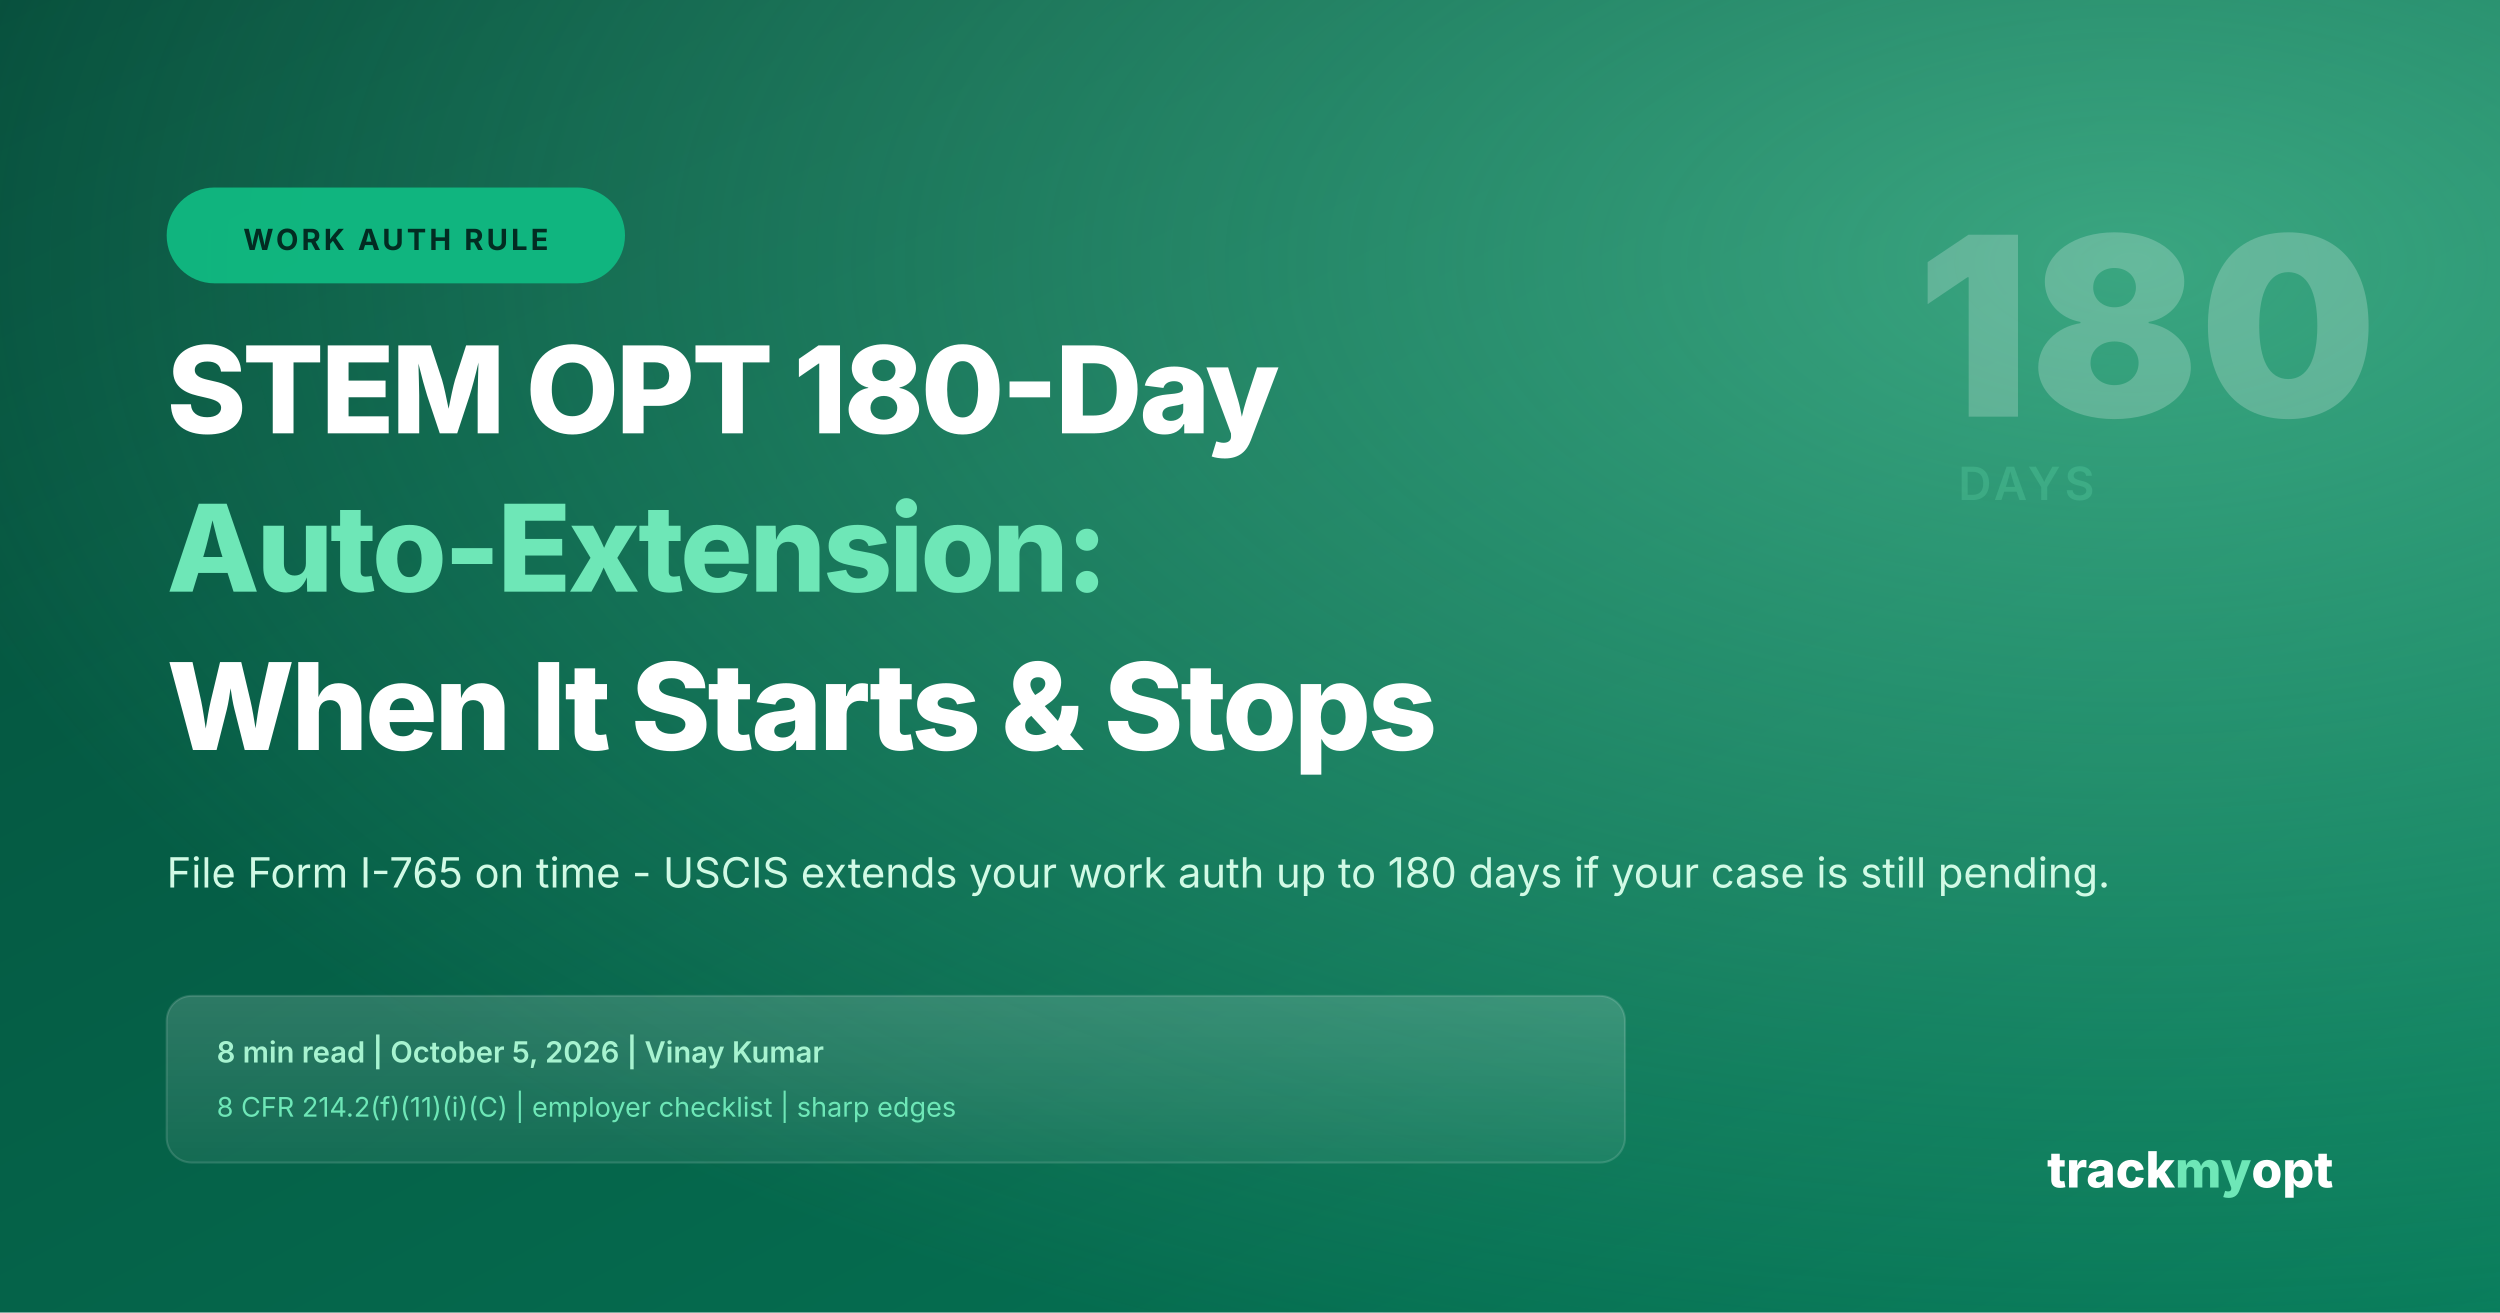
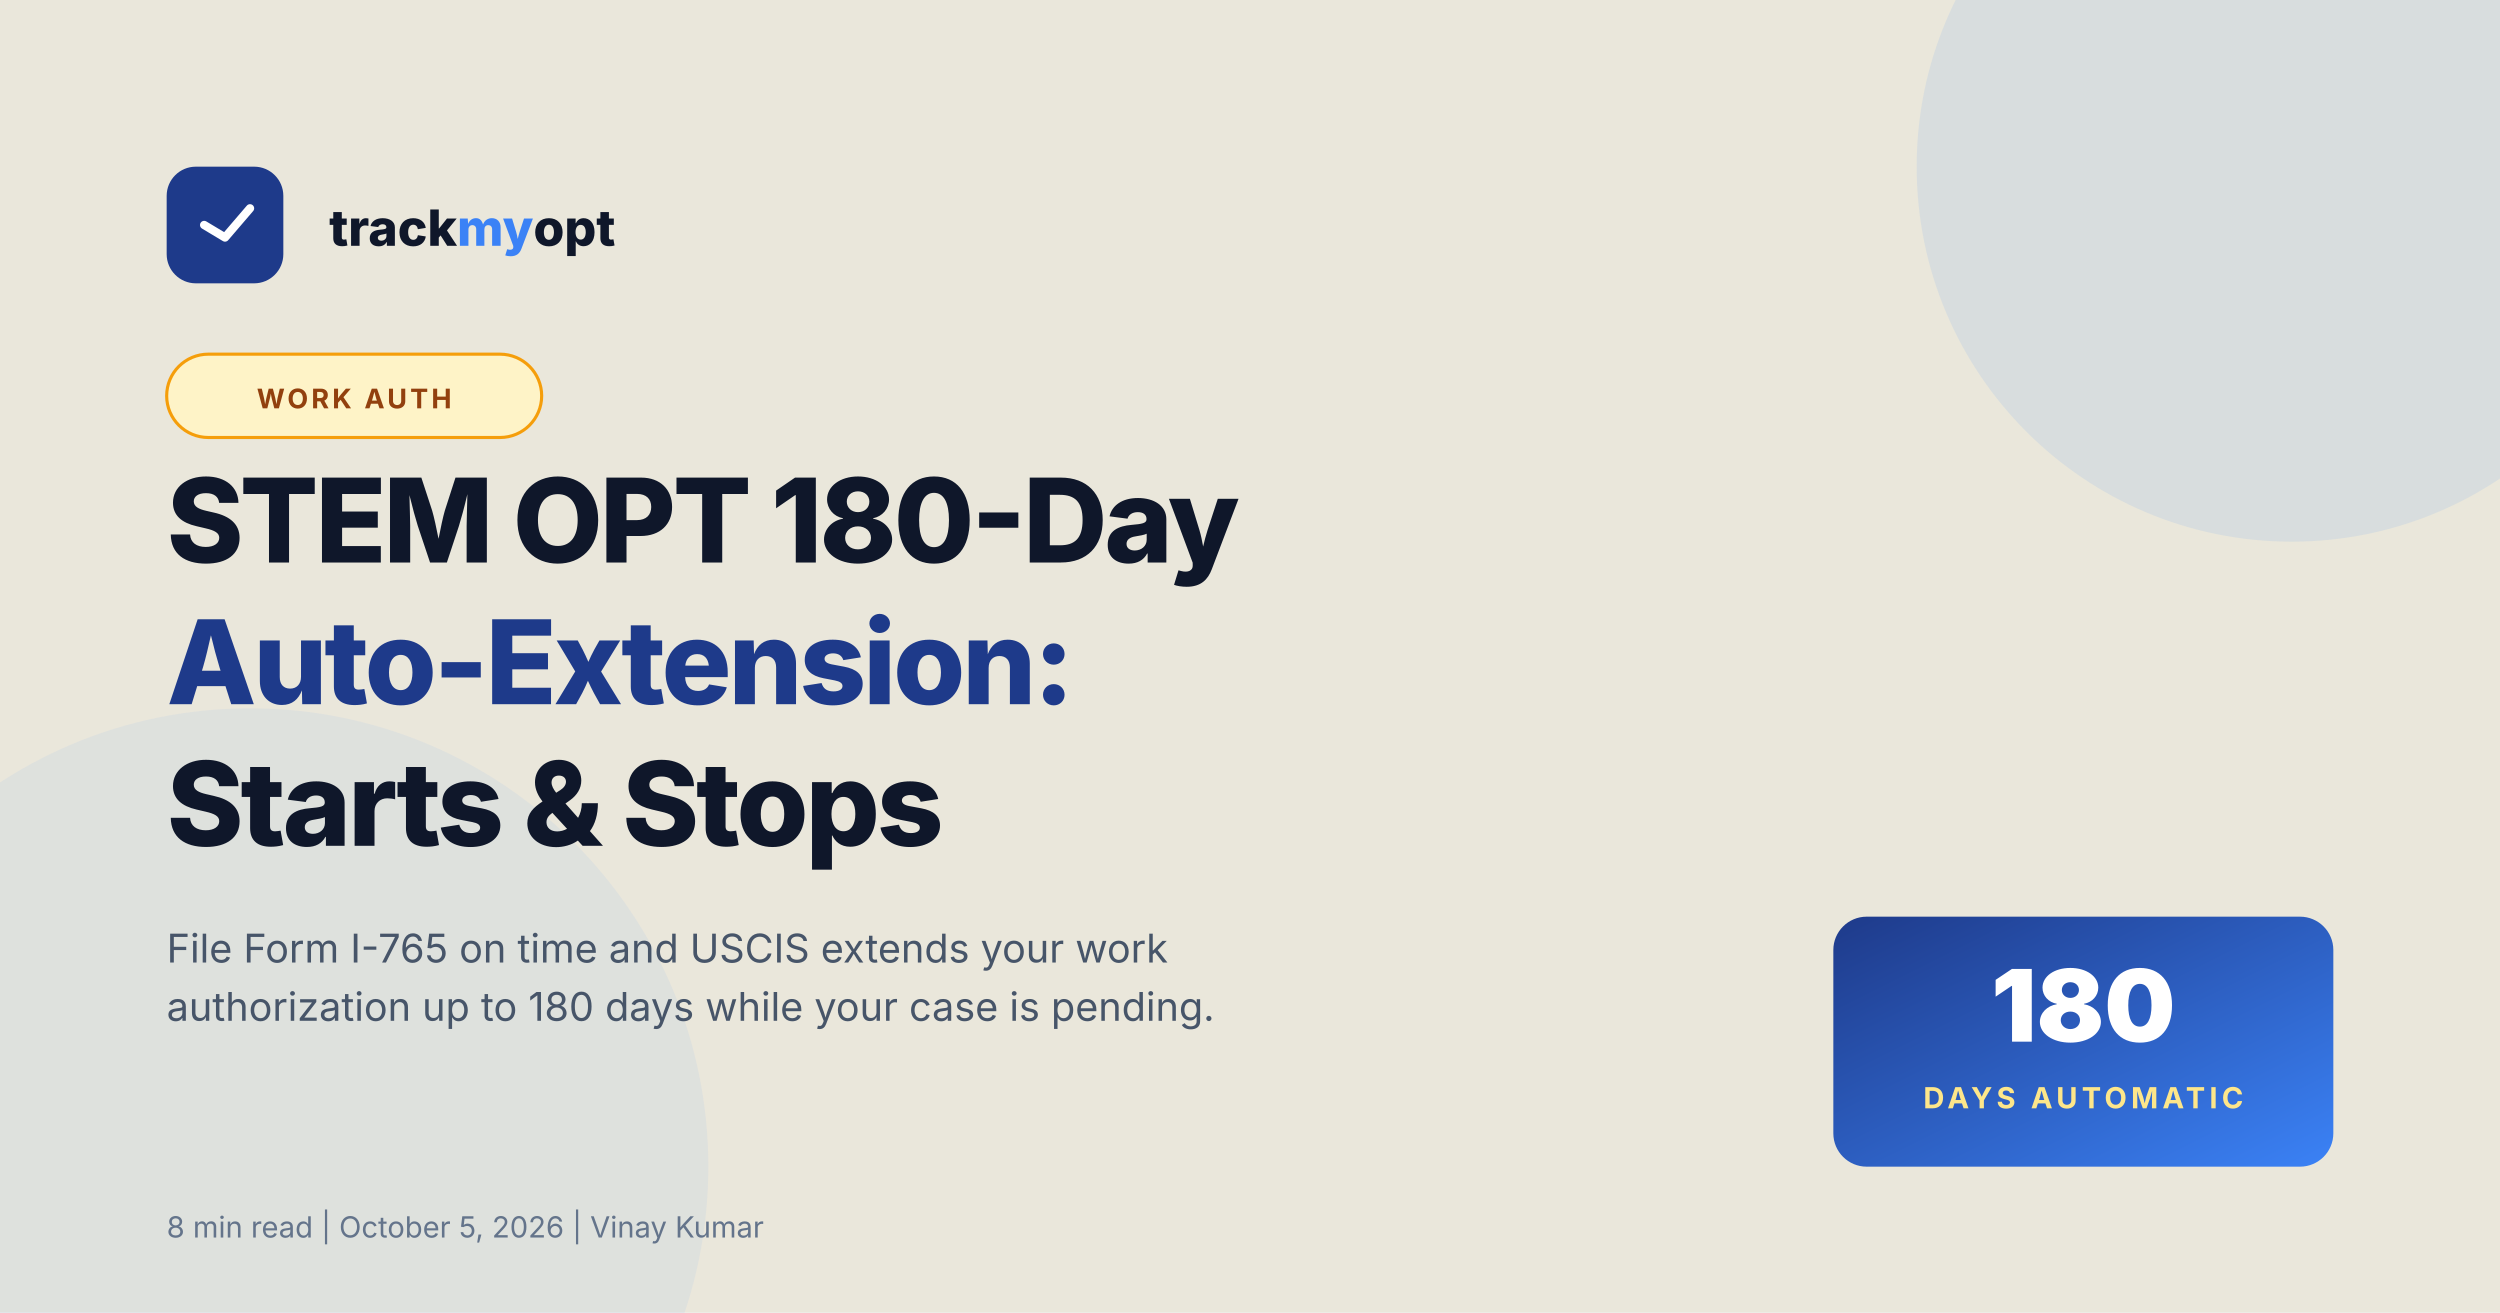
<svg xmlns="http://www.w3.org/2000/svg" width="1200" height="630" viewBox="0 0 1200 630">
  <defs>
-     <linearGradient id="bg" x1="0" y1="0" x2="1" y2="1">
-       <stop offset="0" stop-color="#064e3b" />
-       <stop offset="1" stop-color="#047857" />
+     <linearGradient id="cardGrad" x1="0" y1="0" x2="1" y2="1">
+       <stop offset="0" stop-color="#1e3a8a" />
+       <stop offset="1" stop-color="#3b82f6" />
    </linearGradient>
-     <linearGradient id="card" x1="0" y1="0" x2="0" y2="1">
-       <stop offset="0" stop-color="#ffffff" stop-opacity="0.16" />
-       <stop offset="1" stop-color="#ffffff" stop-opacity="0.06" />
-     </linearGradient>
-     <radialGradient id="glow" cx="0.85" cy="0.2" r="0.9">
-       <stop offset="0" stop-color="#6ee7b7" stop-opacity="0.5" />
-       <stop offset="1" stop-color="#6ee7b7" stop-opacity="0" />
-     </radialGradient>
  </defs>
-   <rect width="1200" height="630" fill="url(#bg)" />
-   <rect width="1200" height="630" fill="url(#glow)" />
-   <g opacity="0.22" font-family="Inter, system-ui, sans-serif">
-     <text x="920" y="200" font-size="120" font-weight="900" fill="#ffffff">180</text>
-     <text x="940" y="240" font-size="22" font-weight="600" fill="#6ee7b7" letter-spacing="2">DAYS</text>
+   <rect width="1200" height="630" fill="#eae7db" />
+   <circle cx="1100" cy="80" r="180" fill="#3b82f6" fill-opacity="0.10" />
+   <circle cx="120" cy="560" r="220" fill="#3b82f6" fill-opacity="0.07" />
+   <g transform="translate(80,80)">
+     <rect width="56" height="56" rx="14" fill="#1e3a8a" />
+     <path d="M18 28 L28 34 L40 20" stroke="#ffffff" stroke-width="4" fill="none" stroke-linecap="round" stroke-linejoin="round" />
  </g>
-   <g transform="translate(80,90)">
-     <rect width="220" height="46" rx="23" fill="#10b981" fill-opacity="0.95" />
-     <text x="110" y="30" font-family="Inter, system-ui, -apple-system, sans-serif" font-size="14" font-weight="700" fill="#022c22" text-anchor="middle" letter-spacing="1.5">WORK AUTH RULE</text>
+   <text x="158" y="118" font-family="Inter, system-ui, sans-serif" font-size="24" font-weight="800" fill="#0f172a">track<tspan fill="#3b82f6">my</tspan>opt</text>
+   <g transform="translate(80,170)">
+     <rect width="180" height="40" rx="20" fill="#fef3c7" stroke="#f59e0b" stroke-width="1.5" />
+     <text x="90" y="26" font-family="Inter, system-ui, sans-serif" font-size="13" font-weight="700" fill="#92400e" text-anchor="middle" letter-spacing="1.5">WORK AUTH</text>
  </g>
-   <text x="80" y="208" font-family="Inter, system-ui, -apple-system, sans-serif" font-size="58" font-weight="800" fill="#ffffff" letter-spacing="-1.5">
-     STEM OPT 180-Day
-   </text>
-   <text x="80" y="284" font-family="Inter, system-ui, -apple-system, sans-serif" font-size="58" font-weight="800" letter-spacing="-1.5">
-     <tspan fill="#6ee7b7">Auto-Extension:</tspan>
-   </text>
-   <text x="80" y="360" font-family="Inter, system-ui, -apple-system, sans-serif" font-size="58" font-weight="800" fill="#ffffff" letter-spacing="-1.5">
-     When It Starts &amp; Stops
-   </text>
-   <text x="80" y="426" font-family="Inter, system-ui, -apple-system, sans-serif" font-size="20" fill="#d1fae5">
-     File Form I-765 on time - USCIS extends your work auth up to 180 days if your case is still pending.
-   </text>
-   <g transform="translate(80,478)">
-     <rect width="700" height="80" rx="12" fill="url(#card)" stroke="#ffffff" stroke-opacity="0.14" />
-     <text x="24" y="32" font-family="Inter, system-ui, -apple-system, sans-serif" font-size="14" font-weight="600" fill="#a7f3d0">8 min read |  October 5, 2026 |  Vinay Kumar</text>
-     <text x="24" y="58" font-family="Inter, system-ui, -apple-system, sans-serif" font-size="13" fill="#6ee7b7">8 CFR 214.2(f)(11)(i)(C) |  employer checklist |  sharp edges</text>
+   <text x="80" y="270" font-family="Inter, system-ui, sans-serif" font-size="56" font-weight="800" fill="#0f172a" letter-spacing="-1.5">STEM OPT 180-Day</text>
+   <text x="80" y="338" font-family="Inter, system-ui, sans-serif" font-size="56" font-weight="800" fill="#1e3a8a" letter-spacing="-1.5">Auto-Extension:</text>
+   <text x="80" y="406" font-family="Inter, system-ui, sans-serif" font-size="56" font-weight="800" fill="#0f172a" letter-spacing="-1.5">Starts &amp; Stops</text>
+   <text x="80" y="462" font-family="Inter, system-ui, sans-serif" font-size="19" fill="#475569">File Form I-765 on time and USCIS extends your work</text>
+   <text x="80" y="490" font-family="Inter, system-ui, sans-serif" font-size="19" fill="#475569">authorization up to 180 days while your case is pending.</text>
+   <g transform="translate(880,440)">
+     <rect width="240" height="120" rx="16" fill="url(#cardGrad)" />
+     <text x="120" y="60" font-family="Inter, system-ui, sans-serif" font-size="48" font-weight="900" fill="#ffffff" text-anchor="middle">180</text>
+     <text x="120" y="92" font-family="Inter, system-ui, sans-serif" font-size="14" font-weight="700" fill="#fde68a" text-anchor="middle" letter-spacing="2">DAYS AUTOMATIC</text>
  </g>
-   <g transform="translate(1040,540)">
-     <text x="80" y="30" font-family="Inter, system-ui, -apple-system, sans-serif" font-size="24" font-weight="800" fill="#ffffff" text-anchor="end">track<tspan fill="#6ee7b7">my</tspan>opt</text>
-   </g>
+   <text x="80" y="594" font-family="Inter, system-ui, sans-serif" font-size="14" fill="#64748b">8 min read  |  October 5, 2026  |  Vinay Kumar</text>
</svg>
